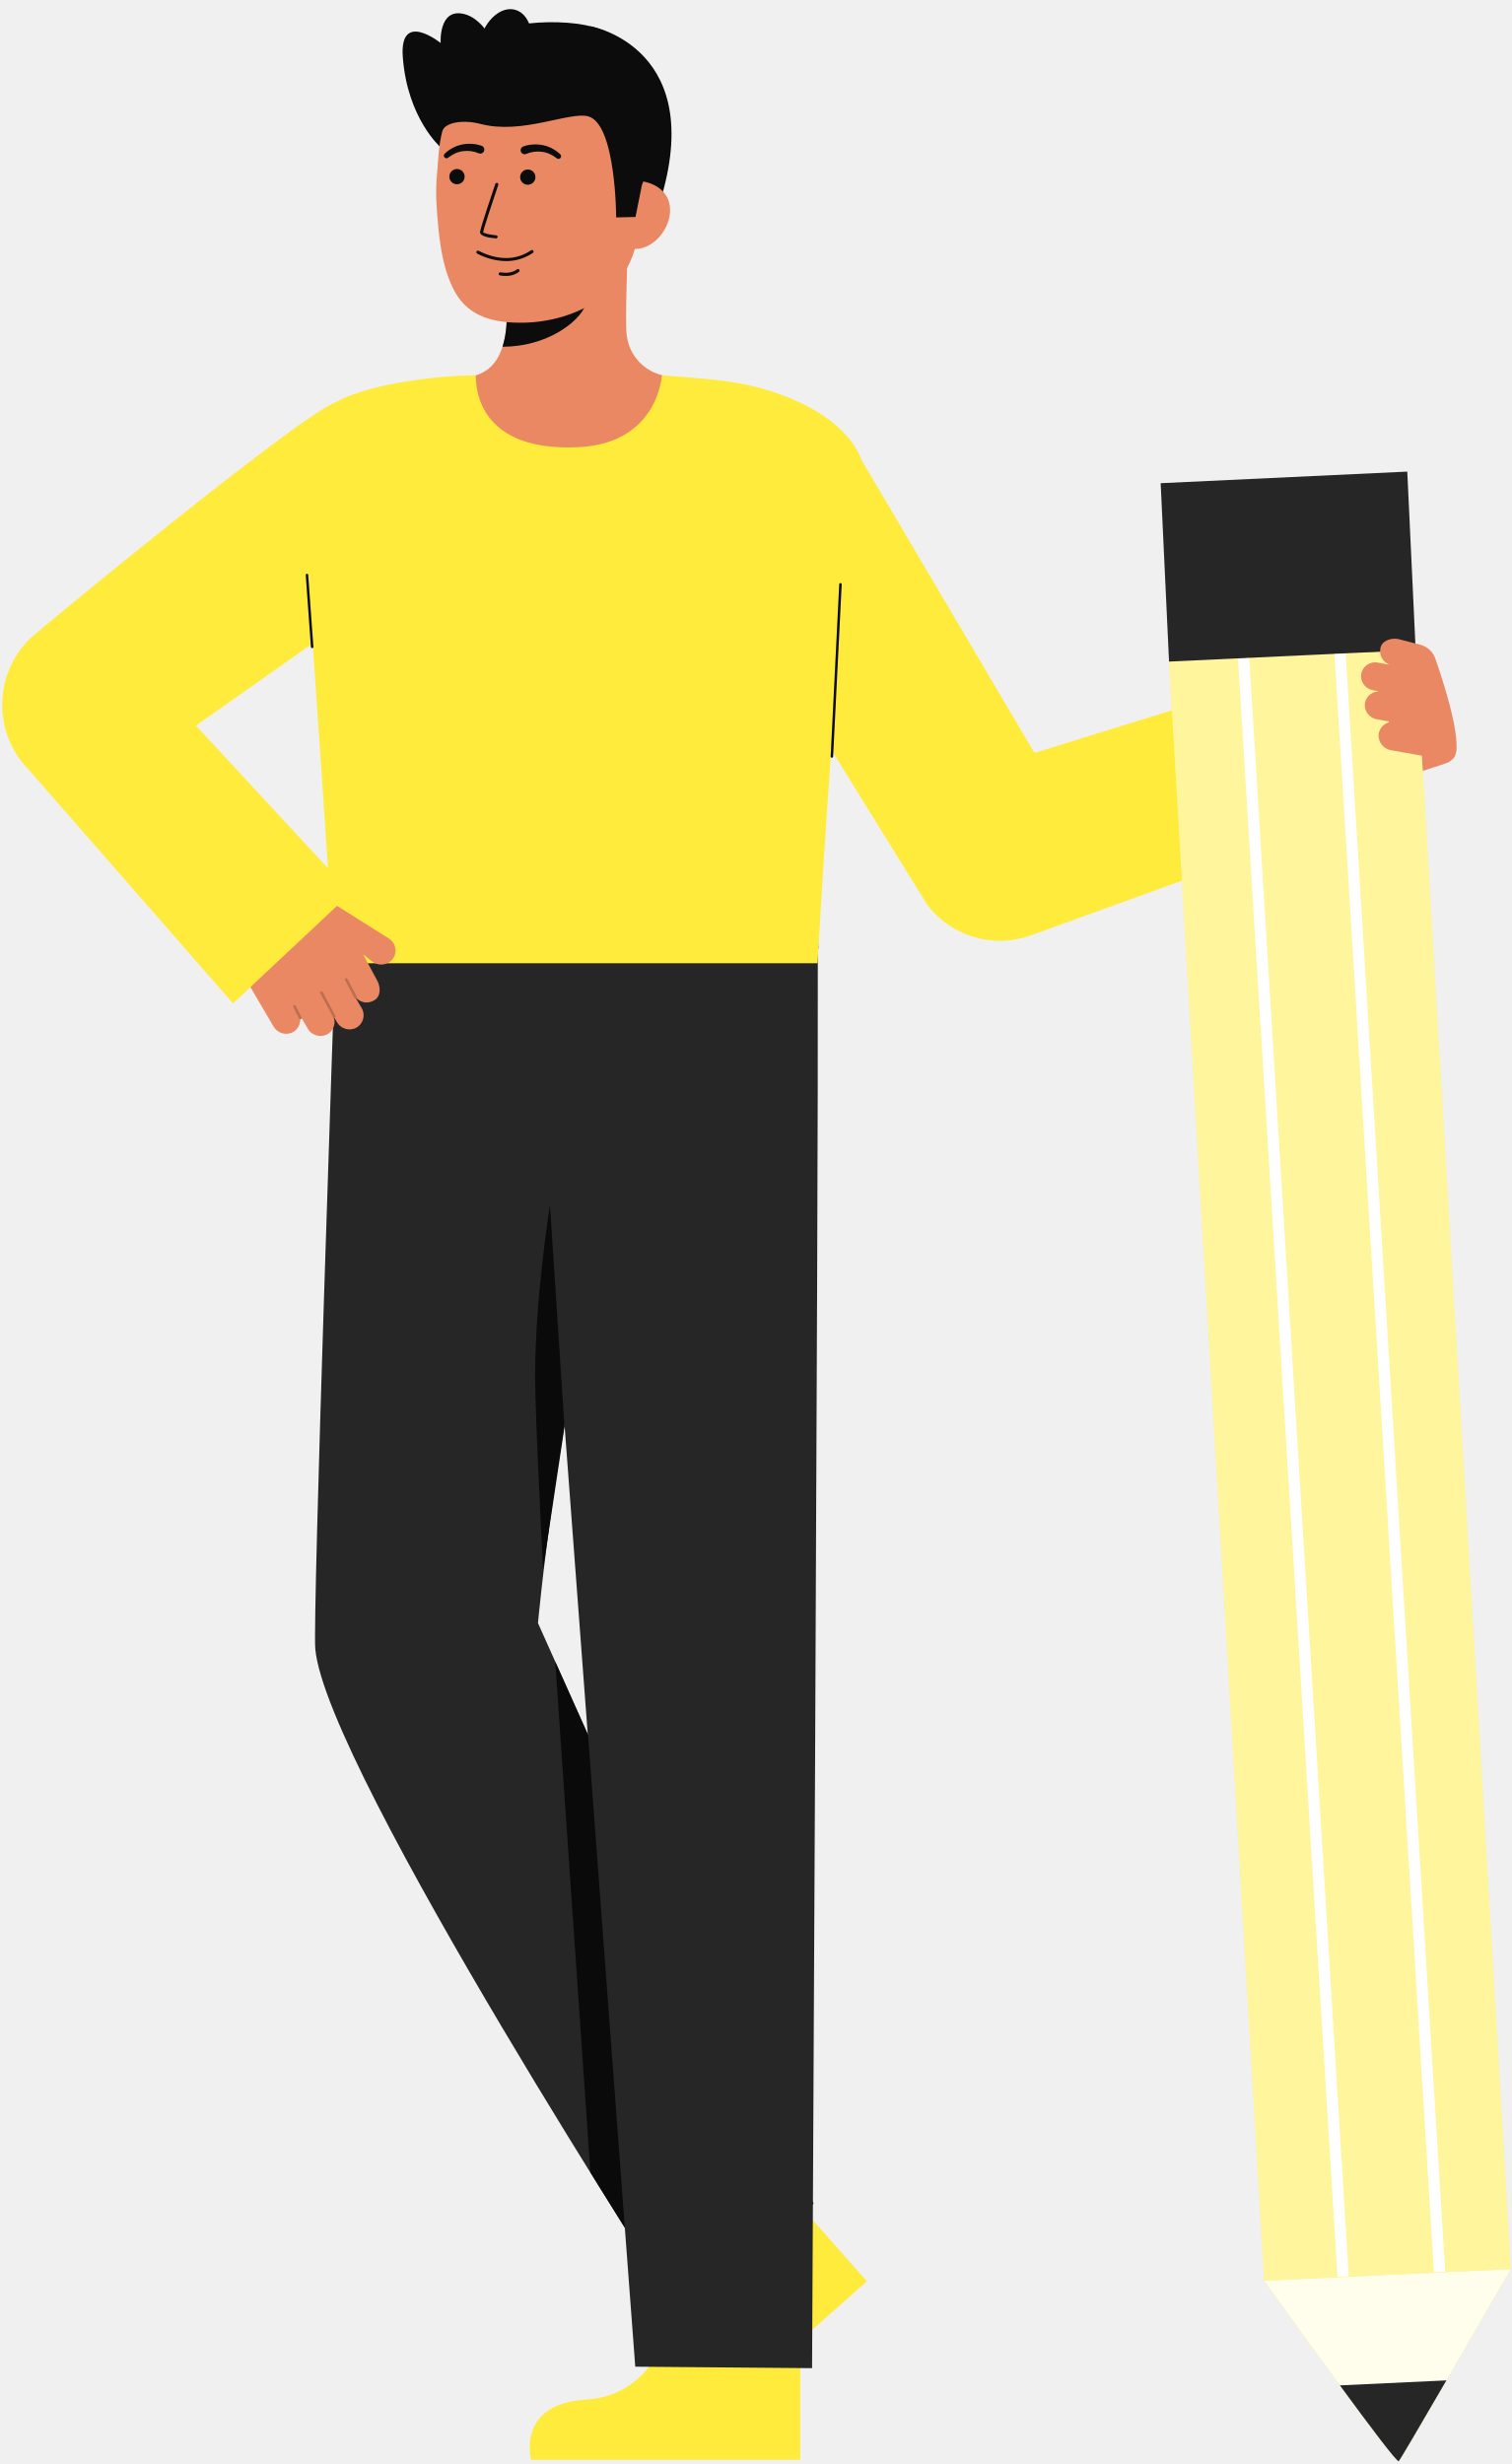
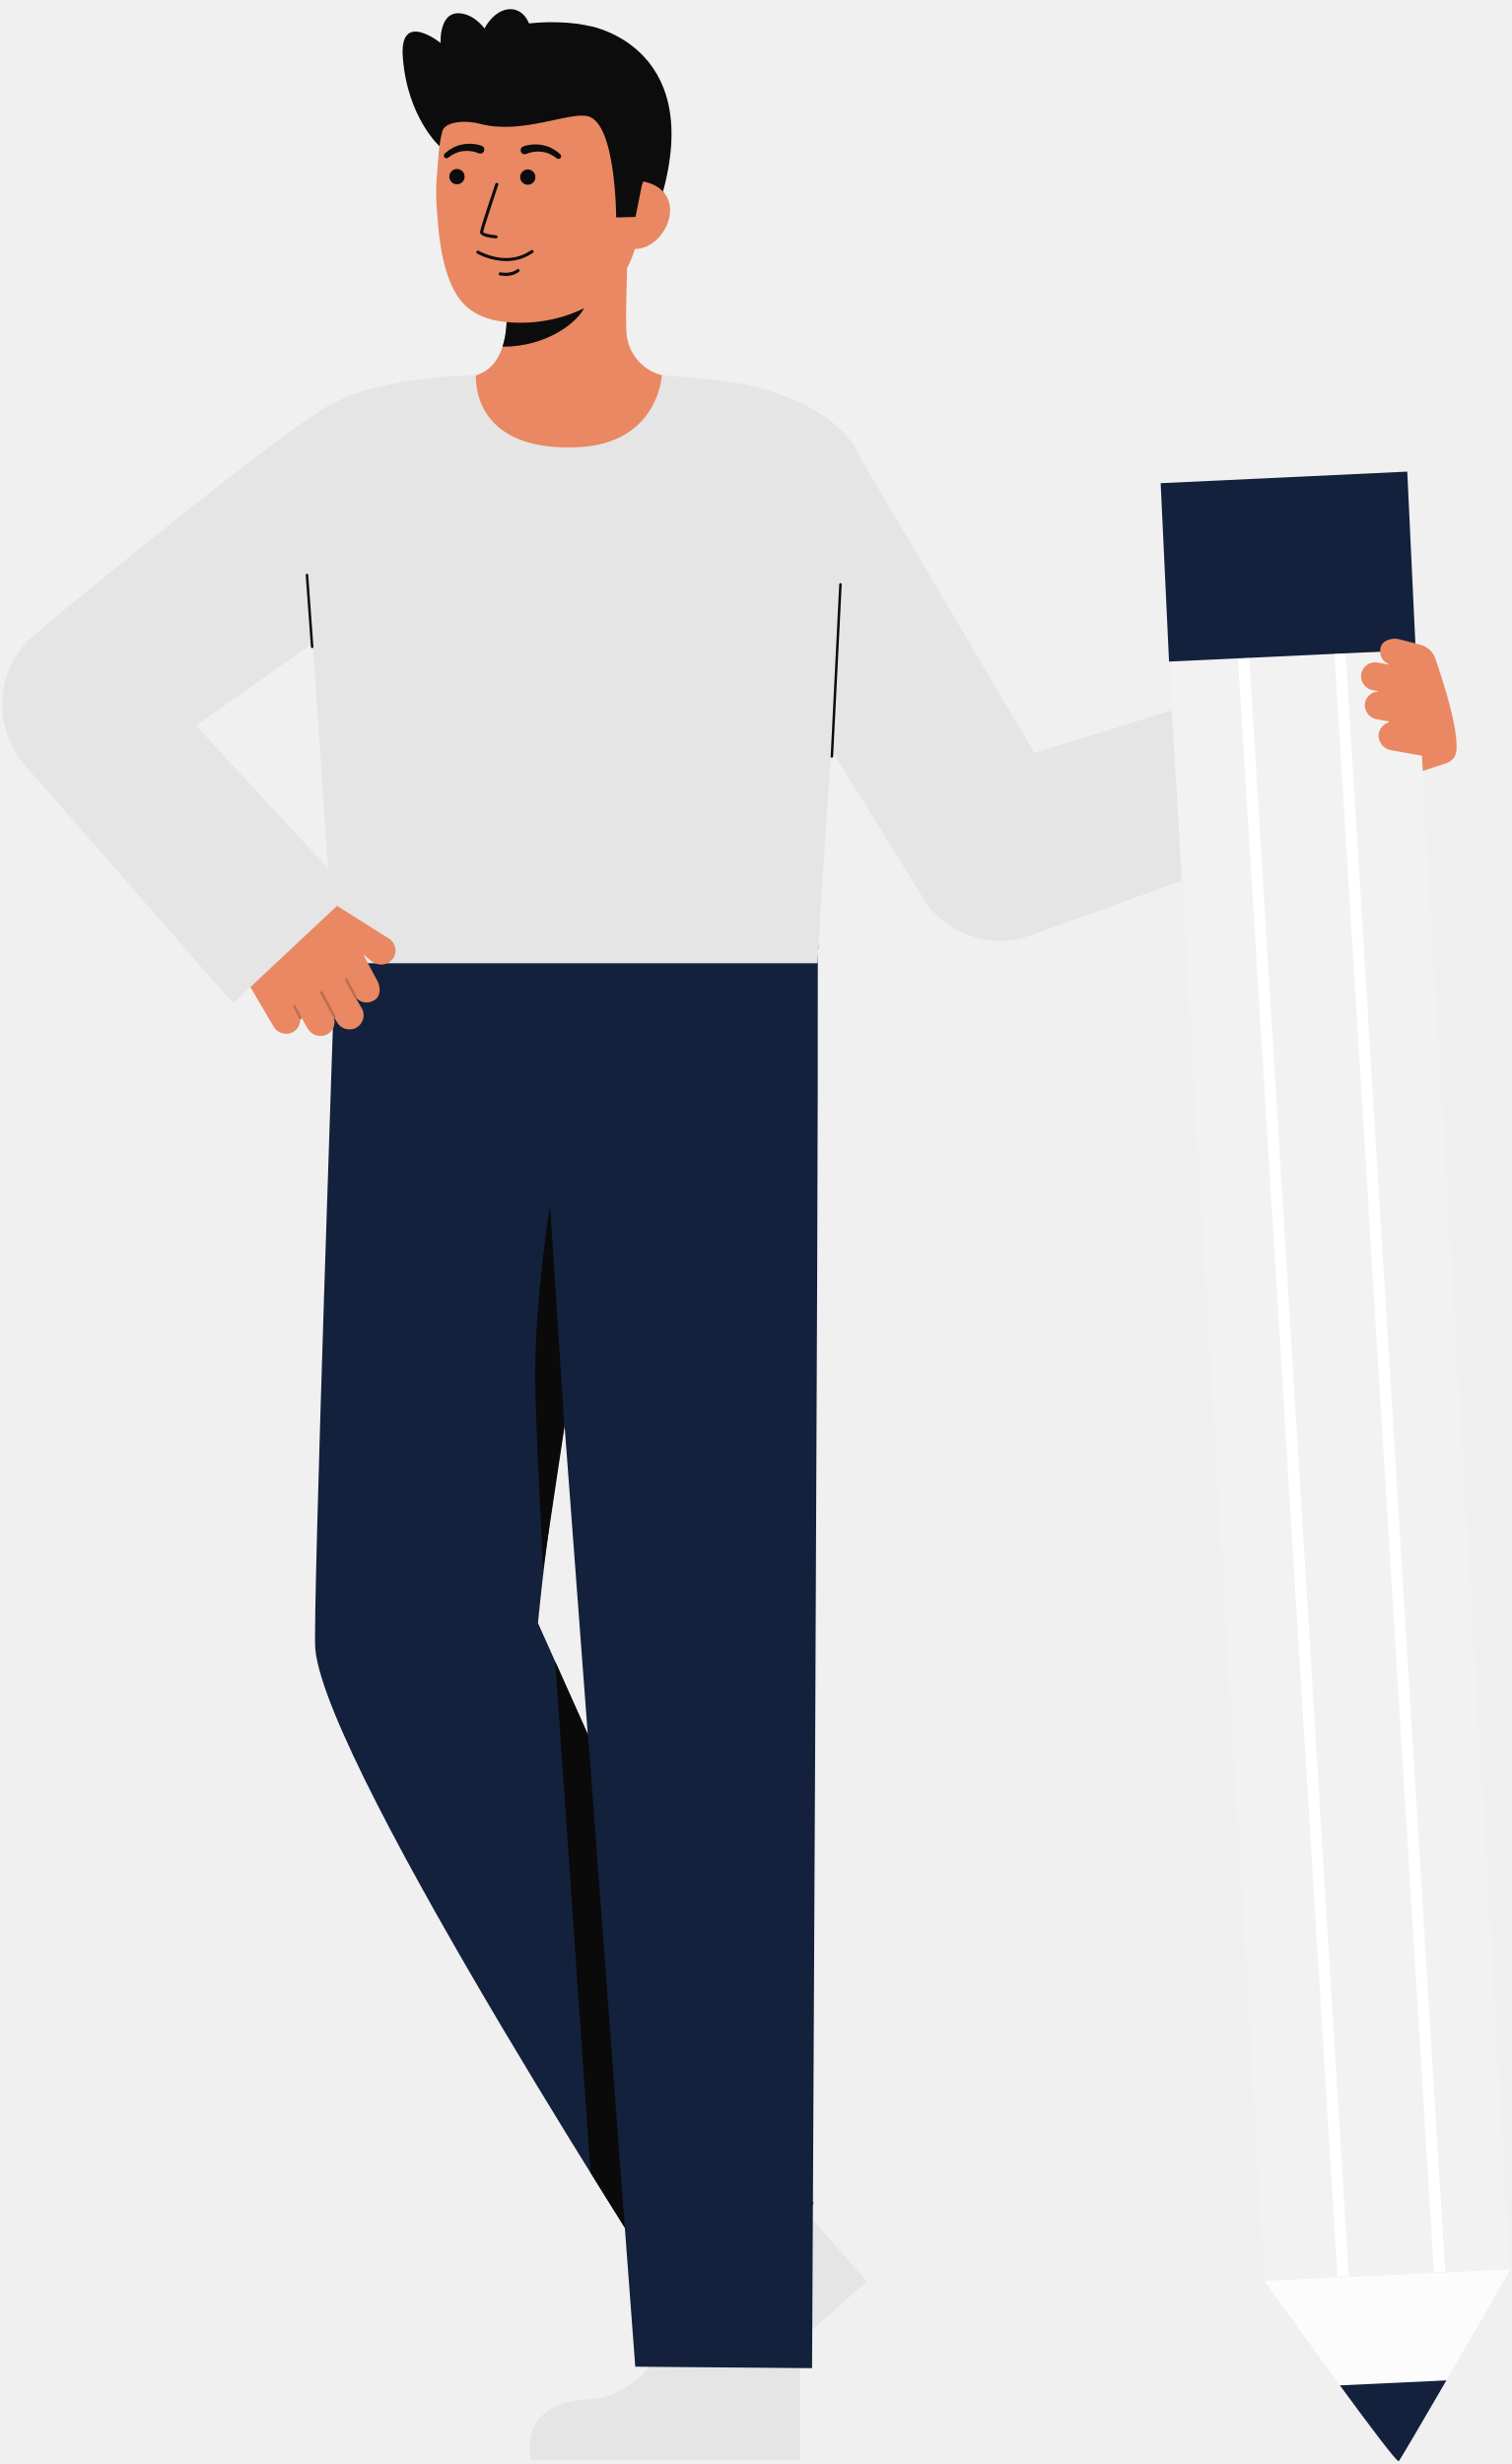
<svg xmlns="http://www.w3.org/2000/svg" width="476" height="776" viewBox="0 0 476 776" fill="none">
  <path d="M439.094 208.021L441.939 205.677C442.834 204.909 443.404 203.831 443.534 202.659C443.664 201.487 443.344 200.309 442.639 199.364C442.258 198.889 441.785 198.496 441.247 198.21C440.71 197.924 440.12 197.751 439.513 197.7C438.906 197.65 438.296 197.723 437.718 197.916C437.141 198.11 436.609 198.418 436.155 198.824L402.389 228.8L411.723 239.864C414.621 243.301 418.481 245.794 422.805 247.024C427.13 248.253 431.724 248.163 435.997 246.764L455.341 240.394C456.352 240.082 457.225 239.431 457.812 238.549C458.398 237.668 458.662 236.611 458.559 235.558C458.294 233.479 439.094 208.021 439.094 208.021Z" fill="#E98862" />
-   <path d="M418.912 208.252L325.764 237.116L268.964 140.893L220.436 169.268L292.044 285L292.498 285.579C296.253 290.235 301.366 293.604 307.126 295.217C312.886 296.831 319.006 296.607 324.633 294.579L435.665 254.361L418.912 208.252Z" fill="#FFEB3B" />
-   <path d="M475.76 714.618L398.097 718.267L368.143 208.367L445.806 204.718L475.76 714.618Z" fill="#FFEB3B" />
+   <path d="M418.912 208.252L325.764 237.116L268.964 140.893L220.436 169.268L292.044 285L292.498 285.579C296.253 290.235 301.366 293.604 307.126 295.217C312.886 296.831 319.006 296.607 324.633 294.579L435.665 254.361L418.912 208.252Z" fill="#E5E5E5" />
+   <path d="M475.76 714.618L398.097 718.267L368.143 208.367L445.806 204.718L475.76 714.618Z" fill="#E5E5E5" />
  <path opacity="0.5" d="M475.76 714.618L398.097 718.267L368.143 208.367L445.806 204.718L475.76 714.618Z" fill="white" />
-   <path d="M443.176 148.525L365.513 152.175L368.153 208.354L445.816 204.704L443.176 148.525Z" fill="#262626" />
-   <path d="M475.762 714.617C475.762 714.617 465.106 733.117 455.503 749.666C447.886 762.788 440.932 774.68 440.483 775.123C440.021 775.585 431.34 764.042 421.956 751.239C410.549 735.687 398.095 718.266 398.095 718.266L475.762 714.617Z" fill="#FFEB3B" />
+   <path d="M443.176 148.525L365.513 152.175L368.153 208.354L445.816 204.704L443.176 148.525Z" fill="#14213D" />
+   <path d="M475.762 714.617C475.762 714.617 465.106 733.117 455.503 749.666C447.886 762.788 440.932 774.68 440.483 775.123C440.021 775.585 431.34 764.042 421.956 751.239C410.549 735.687 398.095 718.266 398.095 718.266L475.762 714.617Z" fill="#E5E5E5" />
  <path opacity="0.9" d="M475.762 714.617C475.762 714.617 465.106 733.117 455.503 749.666C447.886 762.788 440.932 774.68 440.483 775.123C440.021 775.585 431.34 764.042 421.956 751.239C410.549 735.687 398.095 718.266 398.095 718.266L475.762 714.617Z" fill="white" />
-   <path d="M455.5 749.666C447.883 762.788 440.929 774.68 440.48 775.123C440.018 775.585 431.337 764.042 421.953 751.239L455.5 749.666Z" fill="#262626" />
+   <path d="M455.5 749.666C447.883 762.788 440.929 774.68 440.48 775.123C440.018 775.585 431.337 764.042 421.953 751.239L455.5 749.666Z" fill="#14213D" />
  <path d="M451.571 715.606L420.25 206.02L423.793 205.842L455.114 715.428L451.571 715.606Z" fill="white" />
  <path d="M421.187 717.046L389.865 207.46L393.409 207.282L424.731 716.868L421.187 717.046Z" fill="white" />
  <path d="M434.126 231.8C434.124 230.821 434.443 229.868 435.033 229.087C435.623 228.306 436.452 227.739 437.394 227.472C437.36 227.401 437.229 227.25 437.357 227.199L433.667 226.545C432.576 226.376 431.583 225.818 430.871 224.974C430.159 224.129 429.777 223.056 429.796 221.952C429.849 220.862 430.305 219.831 431.076 219.059C431.846 218.286 432.876 217.828 433.966 217.772C433.94 217.737 433.949 217.687 433.936 217.645L432.419 217.376C431.391 217.212 430.452 216.699 429.759 215.922C429.067 215.146 428.664 214.154 428.619 213.114C428.604 212.462 428.734 211.814 429 211.218C429.266 210.623 429.661 210.093 430.156 209.668C430.651 209.243 431.234 208.934 431.863 208.761C432.493 208.589 433.152 208.559 433.795 208.672L437.295 209.292C437.295 209.273 437.279 209.258 437.282 209.239C437.285 209.22 437.311 209.201 437.318 209.178C436.397 208.792 435.636 208.104 435.158 207.228C434.68 206.352 434.514 205.339 434.688 204.356C434.97 201.789 438.002 200.835 440.264 201.235L447.292 203.052C448.376 203.333 449.374 203.877 450.198 204.637C451.021 205.397 451.644 206.348 452.011 207.406C455.192 216.563 462.929 240.678 455.711 239.398L437.936 236.249C436.897 236.036 435.958 235.483 435.268 234.678C434.578 233.872 434.176 232.86 434.126 231.8V231.8Z" fill="#E98862" />
-   <path d="M138.771 46.405C138.771 46.405 128.298 37.34 126.849 17.992C125.727 3.012 138.771 13.542 138.771 13.542C138.771 13.542 138.071 2.748 145.789 4.332C153.507 5.916 157.125 17.448 157.125 17.448" fill="#0C0C0C" />
-   <path d="M186 8.284C186 8.284 224.4 15.022 206.906 66.497H196.49" fill="#0C0C0C" />
-   <path d="M213.421 712.469C213.421 712.469 225.709 733.223 209.99 748.917C194.271 764.611 209.59 774.643 209.59 774.643L273.004 718.443L244.924 686.76L213.421 712.469Z" fill="#FFEB3B" />
-   <path d="M105.522 303.373C105.522 303.373 98.382 509.262 99.29 519.31C102.724 557.319 214.581 729.552 214.581 729.552L256.233 693.989L203.046 586.246L169.42 511.174C169.42 511.174 175.208 446.6 190.81 386.638C198.792 355.863 203.596 324.351 205.147 292.596V292.596L105.522 303.373Z" fill="#262626" />
-   <path d="M211.37 730.7C211.37 730.7 206.801 754.383 184.628 755.7C162.455 757.017 167.263 774.685 167.263 774.685H252V732.35L211.37 730.7Z" fill="#FFEB3B" />
-   <path d="M257.744 298.7C257.744 298.7 257.478 291.581 257.534 307.73C257.744 367.966 255.734 745.818 255.734 745.818L200.054 745.351L166.325 296.251L257.744 298.7Z" fill="#262626" />
+   <path d="M138.771 46.405C138.771 46.405 128.298 37.34 126.849 17.992C125.727 3.012 138.771 13.542 138.771 13.542C138.771 13.542 138.071 2.748 145.789 4.332C153.507 5.916 157.125 17.448 157.125 17.448" fill="#0c0c0c" />
+   <path d="M186 8.284C186 8.284 224.4 15.022 206.906 66.497H196.49" fill="#0c0c0c" />
+   <path d="M213.421 712.469C213.421 712.469 225.709 733.223 209.99 748.917C194.271 764.611 209.59 774.643 209.59 774.643L273.004 718.443L244.924 686.76L213.421 712.469Z" fill="#E5E5E5" />
+   <path d="M105.522 303.373C105.522 303.373 98.382 509.262 99.29 519.31C102.724 557.319 214.581 729.552 214.581 729.552L256.233 693.989L203.046 586.246L169.42 511.174C169.42 511.174 175.208 446.6 190.81 386.638C198.792 355.863 203.596 324.351 205.147 292.596V292.596L105.522 303.373Z" fill="#14213D" />
+   <path d="M211.37 730.7C211.37 730.7 206.801 754.383 184.628 755.7C162.455 757.017 167.263 774.685 167.263 774.685H252V732.35L211.37 730.7Z" fill="#E5E5E5" />
+   <path d="M257.744 298.7C257.744 298.7 257.478 291.581 257.534 307.73C257.744 367.966 255.734 745.818 255.734 745.818L200.054 745.351L166.325 296.251L257.744 298.7Z" fill="#14213D" />
  <path d="M177.763 449.338L173.197 379.509C173.197 379.509 168.507 408.539 168.507 433.561C168.507 445.791 171.026 494.215 171.026 494.215L177.763 449.338Z" fill="#0A0A0A" />
  <path d="M185.19 546.382L196.772 701.605L185.93 684.163L174.848 523.294L185.19 546.382Z" fill="#0A0A0A" />
  <path d="M142.751 120.011C142.921 119.989 144.812 151.371 181.269 148.635C206.508 146.744 215.507 119.967 216.085 119.967C213.364 119.388 210.001 118.511 208.665 118.21C205.752 117.534 203.114 115.987 201.102 113.775C199.09 111.563 197.799 108.791 197.401 105.827C196.662 101.379 197.915 78.627 197.529 74.121L158.788 82.769C159.329 92.269 163.118 114.309 149.839 118.209C147.629 118.855 145.249 119.448 142.751 120.011Z" fill="#E98862" />
-   <path opacity="1" d="M158.245 109.2C158.851 107.244 159.242 105.228 159.41 103.187C159.836 98.53 159.751 93.84 159.157 89.202C167.031 88.139 174.449 84.889 180.569 79.821C181.288 82.478 185.244 94.087 184.149 96.612C182.078 101.388 172.349 109.2 158.245 109.2Z" fill="#0C0C0C" />
+   <path opacity="1" d="M158.245 109.2C158.851 107.244 159.242 105.228 159.41 103.187C159.836 98.53 159.751 93.84 159.157 89.202C167.031 88.139 174.449 84.889 180.569 79.821C181.288 82.478 185.244 94.087 184.149 96.612C182.078 101.388 172.349 109.2 158.245 109.2Z" fill="#0c0c0c" />
  <path d="M165.121 101.622C180.462 101.276 199.36 92.864 201.011 72.181L202.5 53.519C204.15 32.836 194.625 15.203 175.151 13.649C155.677 12.095 139.784 27.7 138.133 48.383L137.474 56.645C137.297 59.485 137.314 62.335 137.525 65.173C138.025 72.679 138.817 84.093 143.354 92.082C147.637 99.625 155.32 101.843 165.121 101.622Z" fill="#E98862" />
-   <path opacity="1" d="M159.313 82.226C156.156 82.158 153.06 81.349 150.274 79.864C150.216 79.835 150.165 79.794 150.123 79.745C150.081 79.696 150.049 79.639 150.029 79.577C150.009 79.516 150.001 79.451 150.006 79.386C150.011 79.322 150.029 79.259 150.058 79.201C150.087 79.143 150.128 79.092 150.177 79.05C150.226 79.008 150.283 78.976 150.345 78.956C150.406 78.936 150.471 78.928 150.536 78.933C150.6 78.938 150.663 78.956 150.721 78.985C156.733 82.039 162.38 82.03 167.049 78.957C167.143 78.892 167.24 78.832 167.341 78.777C167.458 78.723 167.591 78.718 167.712 78.761C167.833 78.804 167.933 78.893 167.989 79.009C168.046 79.125 168.055 79.258 168.014 79.38C167.974 79.502 167.887 79.604 167.773 79.663C167.736 79.683 167.673 79.725 167.591 79.781C165.136 81.402 162.254 82.253 159.313 82.226V82.226Z" fill="#0C0C0C" />
-   <path opacity="1" d="M159.148 86.9C158.578 86.896 158.009 86.844 157.448 86.745C157.384 86.734 157.323 86.71 157.268 86.675C157.214 86.641 157.166 86.596 157.129 86.543C157.092 86.49 157.066 86.43 157.051 86.366C157.037 86.303 157.036 86.238 157.047 86.174C157.058 86.11 157.082 86.049 157.116 85.994C157.151 85.94 157.196 85.892 157.249 85.855C157.302 85.818 157.362 85.791 157.425 85.777C157.489 85.763 157.554 85.762 157.618 85.773C161 86.364 162.73 84.912 162.802 84.85C162.901 84.767 163.028 84.727 163.156 84.737C163.284 84.747 163.403 84.807 163.488 84.903C163.573 85 163.617 85.126 163.61 85.254C163.603 85.383 163.546 85.504 163.452 85.591C162.212 86.512 160.691 86.974 159.148 86.9V86.9Z" fill="#0C0C0C" />
-   <path d="M143.91 58.033C145.239 58.033 146.316 56.956 146.316 55.627C146.316 54.298 145.239 53.221 143.91 53.221C142.581 53.221 141.504 54.298 141.504 55.627C141.504 56.956 142.581 58.033 143.91 58.033Z" fill="#0C0C0C" />
-   <path d="M166.209 58.184C167.538 58.184 168.615 57.107 168.615 55.778C168.615 54.449 167.538 53.372 166.209 53.372C164.88 53.372 163.803 54.449 163.803 55.778C163.803 57.107 164.88 58.184 166.209 58.184Z" fill="#0C0C0C" />
+   <path opacity="1" d="M159.313 82.226C156.156 82.158 153.06 81.349 150.274 79.864C150.216 79.835 150.165 79.794 150.123 79.745C150.081 79.696 150.049 79.639 150.029 79.577C150.009 79.516 150.001 79.451 150.006 79.386C150.011 79.322 150.029 79.259 150.058 79.201C150.087 79.143 150.128 79.092 150.177 79.05C150.226 79.008 150.283 78.976 150.345 78.956C150.406 78.936 150.471 78.928 150.536 78.933C150.6 78.938 150.663 78.956 150.721 78.985C156.733 82.039 162.38 82.03 167.049 78.957C167.143 78.892 167.24 78.832 167.341 78.777C167.458 78.723 167.591 78.718 167.712 78.761C167.833 78.804 167.933 78.893 167.989 79.009C168.046 79.125 168.055 79.258 168.014 79.38C167.974 79.502 167.887 79.604 167.773 79.663C167.736 79.683 167.673 79.725 167.591 79.781C165.136 81.402 162.254 82.253 159.313 82.226V82.226Z" fill="#0c0c0c" />
+   <path opacity="1" d="M159.148 86.9C158.578 86.896 158.009 86.844 157.448 86.745C157.384 86.734 157.323 86.71 157.268 86.675C157.214 86.641 157.166 86.596 157.129 86.543C157.092 86.49 157.066 86.43 157.051 86.366C157.037 86.303 157.036 86.238 157.047 86.174C157.058 86.11 157.082 86.049 157.116 85.994C157.151 85.94 157.196 85.892 157.249 85.855C157.302 85.818 157.362 85.791 157.425 85.777C157.489 85.763 157.554 85.762 157.618 85.773C161 86.364 162.73 84.912 162.802 84.85C162.901 84.767 163.028 84.727 163.156 84.737C163.284 84.747 163.403 84.807 163.488 84.903C163.573 85 163.617 85.126 163.61 85.254C163.603 85.383 163.546 85.504 163.452 85.591C162.212 86.512 160.691 86.974 159.148 86.9V86.9Z" fill="#0c0c0c" />
+   <path d="M143.91 58.033C145.239 58.033 146.316 56.956 146.316 55.627C146.316 54.298 145.239 53.221 143.91 53.221C142.581 53.221 141.504 54.298 141.504 55.627C141.504 56.956 142.581 58.033 143.91 58.033Z" fill="#0c0c0c" />
+   <path d="M166.209 58.184C167.538 58.184 168.615 57.107 168.615 55.778C168.615 54.449 167.538 53.372 166.209 53.372C164.88 53.372 163.803 54.449 163.803 55.778C163.803 57.107 164.88 58.184 166.209 58.184Z" fill="#0c0c0c" />
  <path d="M199.3 78.386C205.218 78.858 210.521 72.909 210.993 66.991C211.465 61.073 206.928 57.427 201.01 56.955L197.645 60.677L194.212 77.977L199.3 78.386Z" fill="#E98862" />
-   <path d="M97.455 189.1C98.604 202.59 104.19 286.756 105.293 303.373H257.453C258.313 288.386 262.172 222.852 265.432 193.545C268.543 165.578 274.648 150.565 270.173 142.297C262.861 128.784 242.881 121.988 229.257 120.143C220.937 119.017 208.425 118.21 208.425 118.21C208.425 118.21 207.365 139.642 182.103 140.835C147.714 142.457 150.01 118.21 149.84 118.21C137.354 118.21 113.724 121.197 104.656 127.363C84.265 141.229 95.018 160.511 97.455 189.1Z" fill="#FFEB3B" />
-   <path d="M194.043 68.473C194.043 68.473 194.006 39.048 185.243 36.644C179.409 35.044 164.502 42.472 151.384 39.044C145.646 37.544 140.031 38.615 139.284 41.323C138.984 42.395 136.414 26.529 146.312 15.282C154.192 6.328 178.088 5.251 188.671 9.07C217.971 19.643 202.139 58.323 202.139 58.323L200.13 68.332L194.043 68.473Z" fill="#0C0C0C" />
+   <path d="M97.455 189.1C98.604 202.59 104.19 286.756 105.293 303.373H257.453C258.313 288.386 262.172 222.852 265.432 193.545C268.543 165.578 274.648 150.565 270.173 142.297C262.861 128.784 242.881 121.988 229.257 120.143C220.937 119.017 208.425 118.21 208.425 118.21C208.425 118.21 207.365 139.642 182.103 140.835C147.714 142.457 150.01 118.21 149.84 118.21C137.354 118.21 113.724 121.197 104.656 127.363C84.265 141.229 95.018 160.511 97.455 189.1Z" fill="#E5E5E5" />
+   <path d="M194.043 68.473C194.043 68.473 194.006 39.048 185.243 36.644C179.409 35.044 164.502 42.472 151.384 39.044C145.646 37.544 140.031 38.615 139.284 41.323C138.984 42.395 136.414 26.529 146.312 15.282C154.192 6.328 178.088 5.251 188.671 9.07C217.971 19.643 202.139 58.323 202.139 58.323L200.13 68.332L194.043 68.473Z" fill="#0c0c0c" />
  <g opacity="1">
-     <path opacity="1" d="M156.2 75.074H156.162C154.255 74.927 151.072 74.467 151.18 73.04C151.273 71.857 155.493 59.34 155.98 57.922C156 57.861 156.033 57.806 156.075 57.757C156.117 57.709 156.168 57.67 156.225 57.641C156.283 57.613 156.345 57.596 156.409 57.592C156.473 57.588 156.537 57.596 156.597 57.616C156.658 57.637 156.714 57.669 156.762 57.711C156.81 57.753 156.85 57.805 156.878 57.862C156.906 57.919 156.923 57.982 156.927 58.045C156.932 58.109 156.923 58.173 156.903 58.234C155.029 63.775 152.22 72.311 152.157 73.115C152.319 73.466 154.267 73.949 156.241 74.102C156.368 74.11 156.486 74.167 156.571 74.261C156.656 74.356 156.701 74.479 156.697 74.606C156.692 74.733 156.638 74.853 156.546 74.941C156.454 75.028 156.332 75.076 156.205 75.075L156.2 75.074Z" fill="#0C0C0C" />
+     <path opacity="1" d="M156.2 75.074H156.162C154.255 74.927 151.072 74.467 151.18 73.04C151.273 71.857 155.493 59.34 155.98 57.922C156 57.861 156.033 57.806 156.075 57.757C156.117 57.709 156.168 57.67 156.225 57.641C156.283 57.613 156.345 57.596 156.409 57.592C156.473 57.588 156.537 57.596 156.597 57.616C156.658 57.637 156.714 57.669 156.762 57.711C156.81 57.753 156.85 57.805 156.878 57.862C156.906 57.919 156.923 57.982 156.927 58.045C156.932 58.109 156.923 58.173 156.903 58.234C155.029 63.775 152.22 72.311 152.157 73.115C152.319 73.466 154.267 73.949 156.241 74.102C156.368 74.11 156.486 74.167 156.571 74.261C156.656 74.356 156.701 74.479 156.697 74.606C156.692 74.733 156.638 74.853 156.546 74.941C156.454 75.028 156.332 75.076 156.205 75.075L156.2 75.074Z" fill="#0c0c0c" />
  </g>
-   <path d="M150.671 48.24C149.132 47.604 147.452 47.386 145.802 47.607C144.96 47.712 144.14 47.944 143.369 48.296C142.582 48.65 141.843 49.102 141.169 49.64L141.115 49.68C140.941 49.811 140.722 49.869 140.506 49.842C140.29 49.816 140.093 49.706 139.955 49.537C139.818 49.368 139.752 49.152 139.77 48.935C139.789 48.718 139.891 48.517 140.055 48.373C140.802 47.678 141.635 47.079 142.533 46.593C143.443 46.095 144.423 45.737 145.44 45.53C146.458 45.312 147.501 45.234 148.54 45.299C149.61 45.355 150.667 45.563 151.678 45.918C151.993 46.031 152.252 46.264 152.396 46.566C152.54 46.869 152.559 47.216 152.447 47.532C152.336 47.849 152.104 48.108 151.802 48.253C151.5 48.398 151.152 48.418 150.836 48.308L150.747 48.273L150.671 48.24Z" fill="#0C0C0C" />
-   <path d="M164.8 46.119C165.811 45.764 166.868 45.556 167.938 45.5C168.977 45.435 170.02 45.513 171.038 45.732C172.055 45.939 173.035 46.297 173.945 46.796C174.843 47.282 175.675 47.881 176.423 48.576C176.585 48.72 176.686 48.921 176.704 49.137C176.722 49.353 176.656 49.568 176.519 49.736C176.383 49.905 176.187 50.014 175.972 50.042C175.757 50.069 175.539 50.013 175.365 49.884L175.309 49.842C174.635 49.304 173.896 48.852 173.109 48.498C172.338 48.146 171.517 47.913 170.676 47.808C169.84 47.693 168.991 47.693 168.155 47.808C167.347 47.913 166.557 48.125 165.806 48.44L165.735 48.471C165.428 48.607 165.079 48.615 164.766 48.494C164.453 48.373 164.2 48.133 164.064 47.826C163.928 47.519 163.92 47.17 164.041 46.857C164.162 46.543 164.403 46.291 164.71 46.155C164.733 46.142 164.766 46.13 164.8 46.119Z" fill="#0C0C0C" />
-   <path d="M166.855 16.799C168.636 10.437 166.575 4.298 162.252 3.088C157.929 1.878 152.981 6.055 151.2 12.418C149.42 18.78 151.481 24.919 155.804 26.129C160.126 27.339 165.074 23.162 166.855 16.799Z" fill="#0C0C0C" />
+   <path d="M150.671 48.24C149.132 47.604 147.452 47.386 145.802 47.607C144.96 47.712 144.14 47.944 143.369 48.296C142.582 48.65 141.843 49.102 141.169 49.64L141.115 49.68C140.941 49.811 140.722 49.869 140.506 49.842C140.29 49.816 140.093 49.706 139.955 49.537C139.818 49.368 139.752 49.152 139.77 48.935C139.789 48.718 139.891 48.517 140.055 48.373C140.802 47.678 141.635 47.079 142.533 46.593C143.443 46.095 144.423 45.737 145.44 45.53C146.458 45.312 147.501 45.234 148.54 45.299C149.61 45.355 150.667 45.563 151.678 45.918C151.993 46.031 152.252 46.264 152.396 46.566C152.54 46.869 152.559 47.216 152.447 47.532C152.336 47.849 152.104 48.108 151.802 48.253C151.5 48.398 151.152 48.418 150.836 48.308L150.747 48.273L150.671 48.24Z" fill="#0c0c0c" />
+   <path d="M164.8 46.119C165.811 45.764 166.868 45.556 167.938 45.5C168.977 45.435 170.02 45.513 171.038 45.732C172.055 45.939 173.035 46.297 173.945 46.796C174.843 47.282 175.675 47.881 176.423 48.576C176.585 48.72 176.686 48.921 176.704 49.137C176.722 49.353 176.656 49.568 176.519 49.736C176.383 49.905 176.187 50.014 175.972 50.042C175.757 50.069 175.539 50.013 175.365 49.884L175.309 49.842C174.635 49.304 173.896 48.852 173.109 48.498C172.338 48.146 171.517 47.913 170.676 47.808C169.84 47.693 168.991 47.693 168.155 47.808C167.347 47.913 166.557 48.125 165.806 48.44L165.735 48.471C165.428 48.607 165.079 48.615 164.766 48.494C164.453 48.373 164.2 48.133 164.064 47.826C163.928 47.519 163.92 47.17 164.041 46.857C164.162 46.543 164.403 46.291 164.71 46.155C164.733 46.142 164.766 46.13 164.8 46.119Z" fill="#0c0c0c" />
+   <path d="M166.855 16.799C168.636 10.437 166.575 4.298 162.252 3.088C157.929 1.878 152.981 6.055 151.2 12.418C149.42 18.78 151.481 24.919 155.804 26.129C160.126 27.339 165.074 23.162 166.855 16.799Z" fill="#0c0c0c" />
  <path d="M91.527 325.361C92.154 325.145 92.726 324.794 93.201 324.331C93.676 323.868 94.043 323.305 94.274 322.683C94.506 322.062 94.597 321.396 94.54 320.735C94.484 320.075 94.281 319.434 93.948 318.861L96.879 323.882C97.453 324.912 98.396 325.686 99.518 326.047C100.641 326.408 101.858 326.329 102.925 325.827C103.467 325.549 103.946 325.163 104.333 324.693C104.721 324.224 105.009 323.68 105.18 323.096C105.35 322.511 105.4 321.898 105.326 321.294C105.251 320.69 105.055 320.107 104.748 319.581L106.074 321.854C106.592 322.776 107.412 323.491 108.395 323.879C109.379 324.266 110.467 324.302 111.474 323.981C112.101 323.765 112.673 323.414 113.148 322.951C113.623 322.488 113.99 321.925 114.221 321.303C114.453 320.682 114.543 320.016 114.487 319.355C114.43 318.694 114.228 318.054 113.894 317.481L111.57 313.5C111.867 314.008 112.26 314.453 112.729 314.809C113.198 315.165 113.732 315.426 114.301 315.575C114.87 315.725 115.464 315.761 116.047 315.681C116.63 315.601 117.192 315.408 117.7 315.111C120.051 313.939 119.9 310.711 118.718 308.69L114.344 300.544L117.233 302.832C118.172 303.545 119.347 303.875 120.52 303.755C121.693 303.636 122.777 303.076 123.553 302.188C123.937 301.716 124.222 301.17 124.388 300.584C124.555 299.999 124.6 299.385 124.522 298.781C124.443 298.177 124.243 297.596 123.932 297.072C123.621 296.548 123.207 296.093 122.715 295.735L96.423 279.153L77.452 280.488C74.703 284.045 73.079 288.343 72.788 292.829C72.497 297.316 73.552 301.787 75.819 305.67L86.119 323.24C86.638 324.163 87.459 324.878 88.445 325.264C89.43 325.651 90.519 325.685 91.527 325.361V325.361Z" fill="#E98862" />
  <path d="M108.613 308.513C108.602 308.415 108.625 308.316 108.679 308.234C108.733 308.151 108.814 308.091 108.908 308.062C109.002 308.033 109.104 308.038 109.195 308.076C109.285 308.115 109.36 308.183 109.405 308.271L112.305 313.789C112.332 313.838 112.349 313.892 112.355 313.947C112.361 314.003 112.356 314.059 112.34 314.113C112.324 314.166 112.297 314.216 112.261 314.26C112.226 314.303 112.182 314.339 112.133 314.365C112.083 314.391 112.029 314.407 111.973 314.411C111.917 314.416 111.861 314.41 111.808 314.393C111.754 314.376 111.705 314.348 111.663 314.312C111.62 314.275 111.585 314.231 111.56 314.181L108.66 308.663C108.635 308.616 108.62 308.565 108.613 308.513Z" fill="#E98862" />
  <path d="M100.811 312.621C100.8 312.524 100.824 312.426 100.878 312.344C100.931 312.262 101.012 312.201 101.105 312.173C101.199 312.144 101.299 312.148 101.39 312.186C101.48 312.223 101.555 312.29 101.601 312.377L105.634 319.916C105.66 319.965 105.677 320.018 105.682 320.073C105.688 320.128 105.683 320.184 105.667 320.237C105.651 320.29 105.625 320.339 105.59 320.382C105.555 320.425 105.512 320.461 105.463 320.487C105.414 320.513 105.361 320.529 105.306 320.535C105.251 320.541 105.195 320.535 105.142 320.52C105.089 320.504 105.04 320.478 104.997 320.443C104.954 320.408 104.918 320.365 104.892 320.316L100.858 312.777C100.833 312.728 100.817 312.675 100.811 312.621V312.621Z" fill="#E98862" />
  <path d="M92.334 317.023C92.323 316.924 92.346 316.825 92.401 316.743C92.455 316.66 92.537 316.599 92.632 316.571C92.727 316.543 92.829 316.549 92.92 316.589C93.011 316.628 93.085 316.698 93.129 316.787L94.95 320.393C94.977 320.442 94.993 320.497 94.999 320.553C95.004 320.609 94.998 320.665 94.981 320.719C94.965 320.773 94.937 320.822 94.901 320.865C94.865 320.908 94.82 320.944 94.77 320.969C94.719 320.994 94.665 321.01 94.609 321.013C94.552 321.017 94.496 321.01 94.443 320.992C94.39 320.973 94.341 320.945 94.299 320.907C94.257 320.869 94.223 320.824 94.199 320.773L92.377 317.167C92.354 317.122 92.34 317.073 92.334 317.023V317.023Z" fill="#E98862" />
-   <path opacity="0.2" d="M108.613 308.513C108.602 308.415 108.625 308.316 108.679 308.234C108.733 308.151 108.814 308.091 108.908 308.062C109.002 308.033 109.104 308.038 109.195 308.076C109.285 308.115 109.36 308.183 109.405 308.271L112.305 313.789C112.332 313.838 112.349 313.892 112.355 313.947C112.361 314.003 112.356 314.059 112.34 314.113C112.324 314.166 112.297 314.216 112.261 314.26C112.226 314.303 112.182 314.339 112.133 314.365C112.083 314.391 112.029 314.407 111.973 314.411C111.917 314.416 111.861 314.41 111.808 314.393C111.754 314.376 111.705 314.348 111.663 314.312C111.62 314.275 111.585 314.231 111.56 314.181L108.66 308.663C108.635 308.616 108.62 308.565 108.613 308.513Z" fill="#0C0C0C" />
-   <path opacity="0.2" d="M100.811 312.621C100.8 312.524 100.824 312.426 100.878 312.344C100.931 312.262 101.012 312.201 101.105 312.173C101.199 312.144 101.299 312.148 101.39 312.186C101.48 312.223 101.555 312.29 101.601 312.377L105.634 319.916C105.66 319.965 105.677 320.018 105.682 320.073C105.688 320.128 105.683 320.184 105.667 320.237C105.651 320.29 105.625 320.339 105.59 320.382C105.555 320.425 105.512 320.461 105.463 320.487C105.414 320.513 105.361 320.529 105.306 320.535C105.251 320.541 105.195 320.535 105.142 320.52C105.089 320.504 105.04 320.478 104.997 320.443C104.954 320.408 104.918 320.365 104.892 320.316L100.858 312.777C100.833 312.728 100.817 312.675 100.811 312.621V312.621Z" fill="#0C0C0C" />
-   <path opacity="0.2" d="M92.334 317.023C92.323 316.924 92.346 316.825 92.401 316.743C92.455 316.66 92.537 316.599 92.632 316.571C92.727 316.543 92.829 316.549 92.92 316.589C93.011 316.628 93.085 316.698 93.129 316.787L94.95 320.393C94.977 320.442 94.993 320.497 94.999 320.553C95.004 320.609 94.998 320.665 94.981 320.719C94.965 320.773 94.937 320.822 94.901 320.865C94.865 320.908 94.82 320.944 94.77 320.969C94.719 320.994 94.665 321.01 94.609 321.013C94.552 321.017 94.496 321.01 94.443 320.992C94.39 320.973 94.341 320.945 94.299 320.907C94.257 320.869 94.223 320.824 94.199 320.773L92.377 317.167C92.354 317.122 92.34 317.073 92.334 317.023V317.023Z" fill="#0C0C0C" />
-   <path d="M131.582 179.317C131.582 179.317 119.369 122.062 105.515 126.829C94.515 130.612 11.928 198.674 9.422 201.141C3.901 206.575 0.765 213.98 0.703 221.727C0.642 229.474 3.66 236.927 9.094 242.449L73.379 316L110.479 281.224L61.693 228.508L131.582 179.317Z" fill="#FFEB3B" />
-   <path d="M98.3 204.114C98.201 204.114 98.107 204.077 98.034 204.01C97.962 203.943 97.918 203.851 97.91 203.753L96.277 181.116C96.273 181.065 96.279 181.013 96.296 180.964C96.312 180.916 96.337 180.871 96.371 180.832C96.404 180.793 96.445 180.761 96.491 180.738C96.537 180.715 96.587 180.701 96.638 180.697C96.689 180.692 96.741 180.698 96.79 180.713C96.84 180.729 96.885 180.754 96.924 180.788C96.963 180.822 96.995 180.863 97.018 180.909C97.041 180.955 97.055 181.005 97.058 181.057L98.691 203.694C98.695 203.745 98.689 203.797 98.672 203.845C98.656 203.894 98.631 203.939 98.597 203.978C98.564 204.017 98.523 204.049 98.477 204.072C98.431 204.095 98.381 204.109 98.33 204.113L98.3 204.114Z" fill="#0C0C0C" />
-   <path d="M261.986 238.632H261.957C261.853 238.627 261.756 238.581 261.687 238.504C261.617 238.427 261.581 238.326 261.586 238.222L264.286 184.008C264.293 183.905 264.34 183.809 264.417 183.74C264.493 183.671 264.593 183.634 264.696 183.637C264.747 183.639 264.798 183.652 264.844 183.674C264.89 183.696 264.932 183.727 264.967 183.765C265.001 183.803 265.028 183.847 265.045 183.896C265.062 183.944 265.07 183.996 265.067 184.047L262.367 238.261C262.362 238.359 262.32 238.453 262.249 238.521C262.179 238.59 262.084 238.63 261.986 238.632V238.632Z" fill="#0C0C0C" />
+   <path opacity="0.2" d="M108.613 308.513C108.602 308.415 108.625 308.316 108.679 308.234C108.733 308.151 108.814 308.091 108.908 308.062C109.002 308.033 109.104 308.038 109.195 308.076C109.285 308.115 109.36 308.183 109.405 308.271L112.305 313.789C112.332 313.838 112.349 313.892 112.355 313.947C112.361 314.003 112.356 314.059 112.34 314.113C112.324 314.166 112.297 314.216 112.261 314.26C112.226 314.303 112.182 314.339 112.133 314.365C112.083 314.391 112.029 314.407 111.973 314.411C111.917 314.416 111.861 314.41 111.808 314.393C111.754 314.376 111.705 314.348 111.663 314.312C111.62 314.275 111.585 314.231 111.56 314.181L108.66 308.663C108.635 308.616 108.62 308.565 108.613 308.513Z" fill="#0c0c0c" />
+   <path opacity="0.2" d="M100.811 312.621C100.8 312.524 100.824 312.426 100.878 312.344C100.931 312.262 101.012 312.201 101.105 312.173C101.199 312.144 101.299 312.148 101.39 312.186C101.48 312.223 101.555 312.29 101.601 312.377L105.634 319.916C105.66 319.965 105.677 320.018 105.682 320.073C105.688 320.128 105.683 320.184 105.667 320.237C105.651 320.29 105.625 320.339 105.59 320.382C105.555 320.425 105.512 320.461 105.463 320.487C105.414 320.513 105.361 320.529 105.306 320.535C105.251 320.541 105.195 320.535 105.142 320.52C105.089 320.504 105.04 320.478 104.997 320.443C104.954 320.408 104.918 320.365 104.892 320.316L100.858 312.777C100.833 312.728 100.817 312.675 100.811 312.621V312.621Z" fill="#0c0c0c" />
+   <path opacity="0.2" d="M92.334 317.023C92.323 316.924 92.346 316.825 92.401 316.743C92.455 316.66 92.537 316.599 92.632 316.571C92.727 316.543 92.829 316.549 92.92 316.589C93.011 316.628 93.085 316.698 93.129 316.787L94.95 320.393C94.977 320.442 94.993 320.497 94.999 320.553C95.004 320.609 94.998 320.665 94.981 320.719C94.965 320.773 94.937 320.822 94.901 320.865C94.865 320.908 94.82 320.944 94.77 320.969C94.719 320.994 94.665 321.01 94.609 321.013C94.552 321.017 94.496 321.01 94.443 320.992C94.39 320.973 94.341 320.945 94.299 320.907C94.257 320.869 94.223 320.824 94.199 320.773L92.377 317.167C92.354 317.122 92.34 317.073 92.334 317.023V317.023Z" fill="#0c0c0c" />
+   <path d="M131.582 179.317C131.582 179.317 119.369 122.062 105.515 126.829C94.515 130.612 11.928 198.674 9.422 201.141C3.901 206.575 0.765 213.98 0.703 221.727C0.642 229.474 3.66 236.927 9.094 242.449L73.379 316L110.479 281.224L61.693 228.508L131.582 179.317Z" fill="#E5E5E5" />
+   <path d="M98.3 204.114C98.201 204.114 98.107 204.077 98.034 204.01C97.962 203.943 97.918 203.851 97.91 203.753L96.277 181.116C96.273 181.065 96.279 181.013 96.296 180.964C96.312 180.916 96.337 180.871 96.371 180.832C96.404 180.793 96.445 180.761 96.491 180.738C96.537 180.715 96.587 180.701 96.638 180.697C96.689 180.692 96.741 180.698 96.79 180.713C96.84 180.729 96.885 180.754 96.924 180.788C96.963 180.822 96.995 180.863 97.018 180.909C97.041 180.955 97.055 181.005 97.058 181.057L98.691 203.694C98.695 203.745 98.689 203.797 98.672 203.845C98.656 203.894 98.631 203.939 98.597 203.978C98.564 204.017 98.523 204.049 98.477 204.072C98.431 204.095 98.381 204.109 98.33 204.113L98.3 204.114Z" fill="#0c0c0c" />
+   <path d="M261.986 238.632H261.957C261.853 238.627 261.756 238.581 261.687 238.504C261.617 238.427 261.581 238.326 261.586 238.222L264.286 184.008C264.293 183.905 264.34 183.809 264.417 183.74C264.493 183.671 264.593 183.634 264.696 183.637C264.747 183.639 264.798 183.652 264.844 183.674C264.89 183.696 264.932 183.727 264.967 183.765C265.001 183.803 265.028 183.847 265.045 183.896C265.062 183.944 265.07 183.996 265.067 184.047L262.367 238.261C262.362 238.359 262.32 238.453 262.249 238.521C262.179 238.59 262.084 238.63 261.986 238.632V238.632Z" fill="#0c0c0c" />
</svg>
